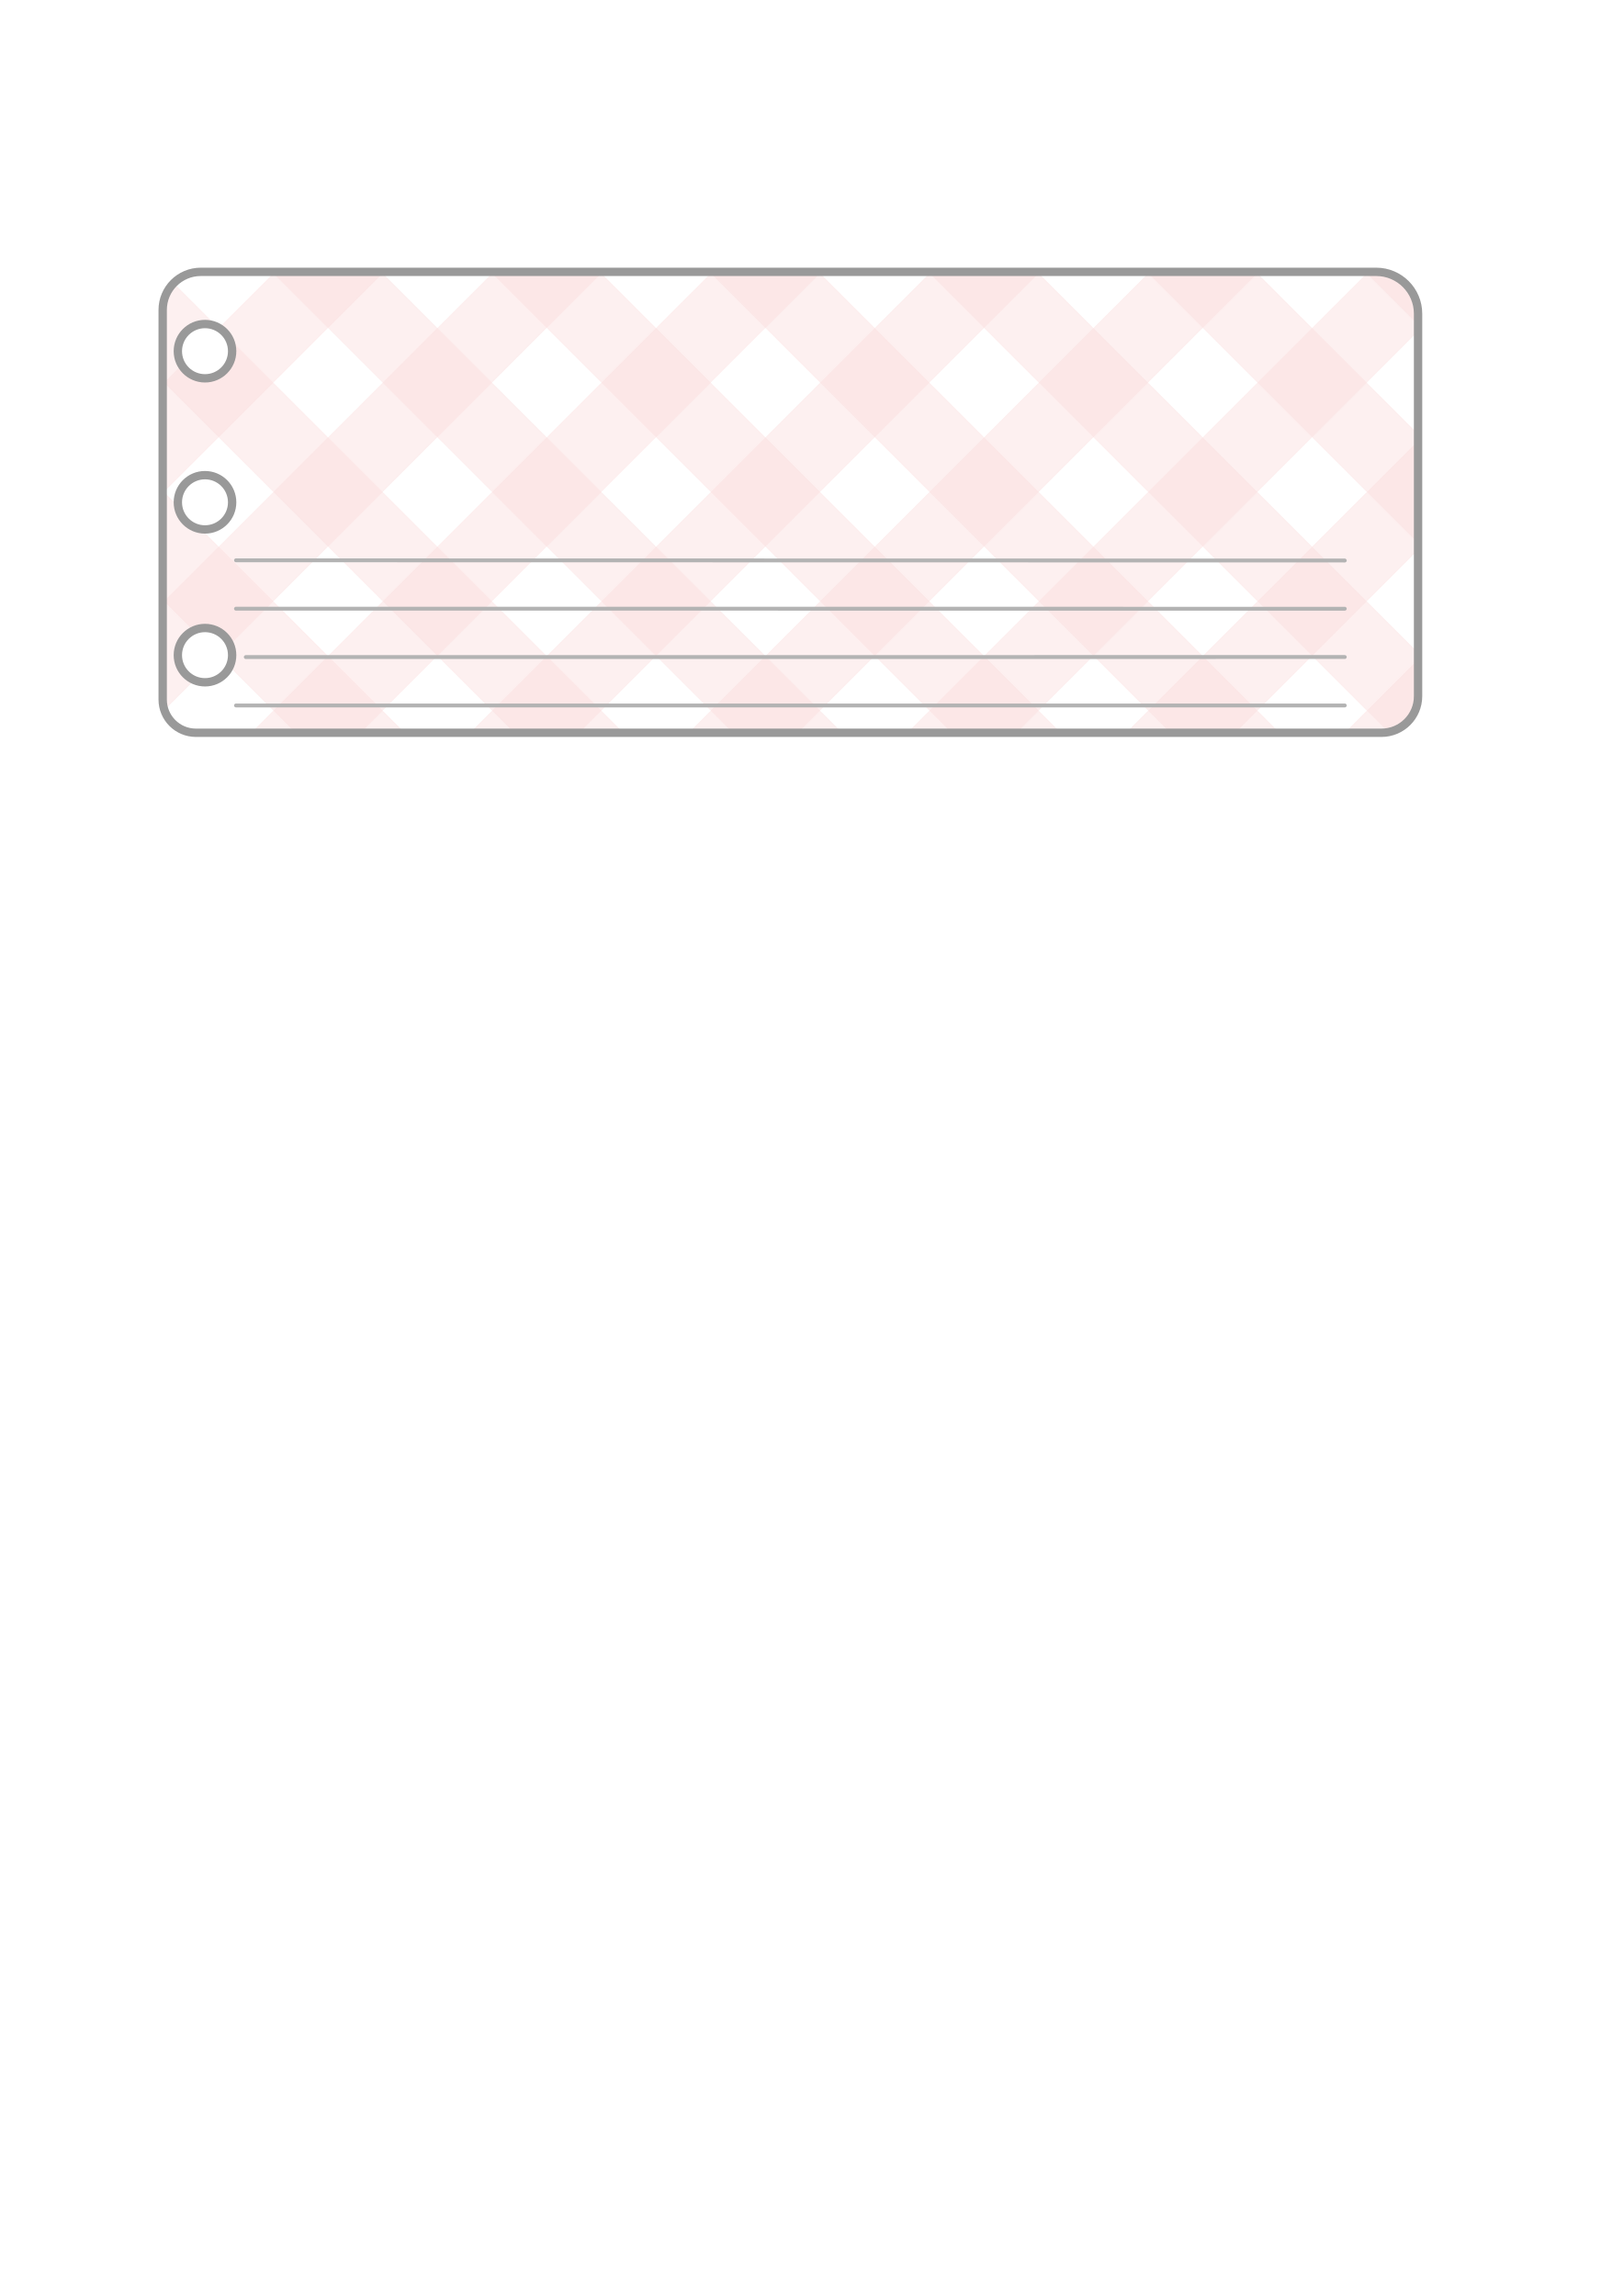
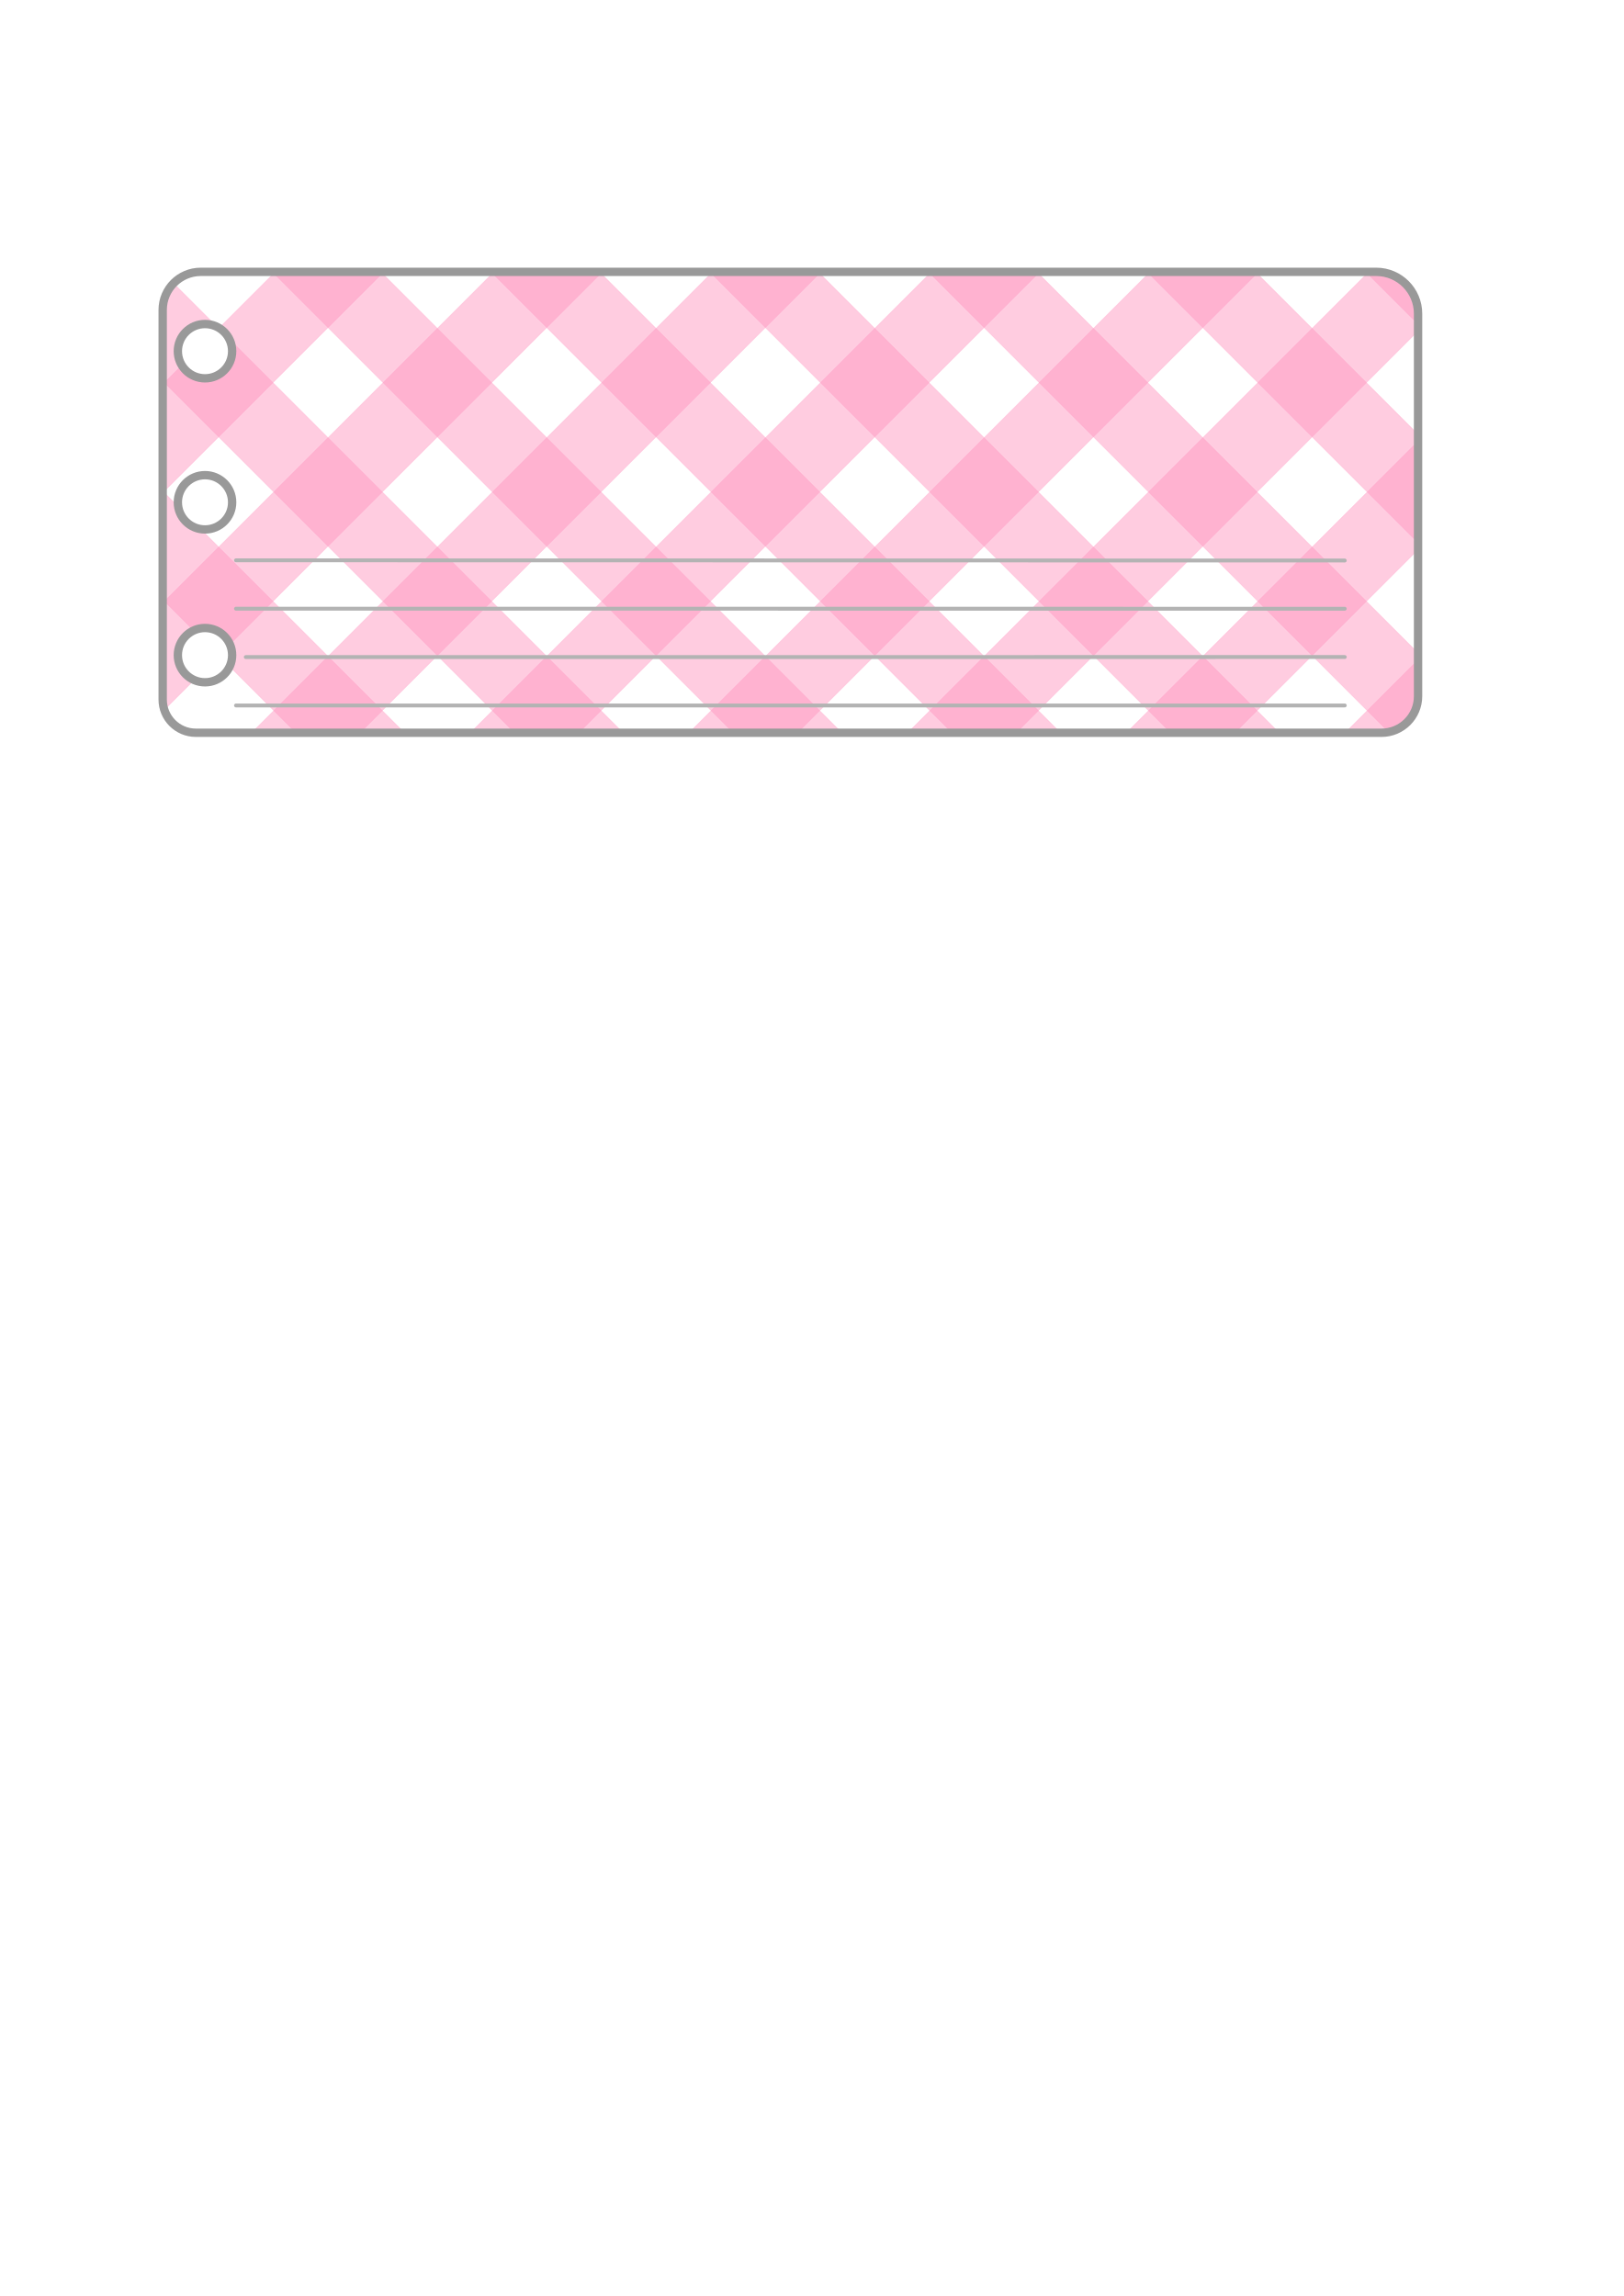
<svg xmlns="http://www.w3.org/2000/svg" xmlns:xlink="http://www.w3.org/1999/xlink" width="210mm" height="297mm" viewBox="0 0 210 297" version="1.1" id="svg1">
  <defs id="defs1">
    <pattern xlink:href="#Grid" id="pattern15" patternTransform="matrix(0.1414214,0.1414214,-0.1414214,0.1414214,0,0)" x="0" y="0" preserveAspectRatio="none" />
-     <pattern patternUnits="userSpaceOnUse" width="100" height="100" id="Grid" patternTransform="scale(0.3,0.3)" style="fill:#f6b2b2">
+     <pattern patternUnits="userSpaceOnUse" width="100" height="100" id="Grid" patternTransform="scale(0.3,0.3)" style="fill:#ff0066">
      <g id="g63950">
        <rect style="fill-opacity:0.5;stroke:none;stroke-width:1;stroke-dasharray:none" id="rect62492" width="50" height="100" x="50" y="0" />
        <rect style="fill-opacity:0.5;stroke:none;stroke-width:1;stroke-dasharray:none" id="rect63583" width="50" height="100" x="-100" y="0" transform="rotate(-90)" />
      </g>
    </pattern>
  </defs>
  <g id="layer1">
    <path id="rect1" style="mix-blend-mode:normal;fill:url(#pattern15);fill-opacity:1;stroke:#000000;stroke-width:1.08;stroke-linecap:round;opacity:0.4" d="M 25.969 35.165 A 4.929 4.929 0 0 0 21.04 40.094 L 21.04 90.492 A 4.295 4.295 0 0 0 25.334 94.787 L 178.675 94.787 A 4.729 4.729 0 0 0 183.404 90.058 L 183.404 40.578 A 5.413 5.413 0 0 0 177.992 35.165 L 25.969 35.165 z M 26.513 41.916 A 3.512 3.512 0 0 1 30.025 45.427 A 3.512 3.512 0 0 1 26.513 48.939 A 3.512 3.512 0 0 1 23.002 45.427 A 3.512 3.512 0 0 1 26.513 41.916 z M 26.513 61.464 A 3.512 3.512 0 0 1 30.025 64.976 A 3.512 3.512 0 0 1 26.513 68.487 A 3.512 3.512 0 0 1 23.002 64.976 A 3.512 3.512 0 0 1 26.513 61.464 z M 26.513 81.235 A 3.512 3.512 0 0 1 30.025 84.746 A 3.512 3.512 0 0 1 26.513 88.258 A 3.512 3.512 0 0 1 23.002 84.746 A 3.512 3.512 0 0 1 26.513 81.235 z " />
    <path style="fill:none;stroke:#b3b3b3;stroke-width:0.5;stroke-linecap:round;stroke-dasharray:none" d="m 30.521,72.479 143.402,0.028" id="path9" />
    <path style="fill:none;stroke:#b3b3b3;stroke-width:0.5;stroke-linecap:round;stroke-dasharray:none" d="m 30.521,78.738 143.402,0.004" id="path9-6" />
    <path style="fill:none;stroke:#b3b3b3;stroke-width:0.5;stroke-linecap:round;stroke-dasharray:none" d="M 31.789,84.996 173.923,84.988" id="path9-61" />
    <path style="fill:none;stroke:#b3b3b3;stroke-width:0.5;stroke-linecap:round;stroke-dasharray:none" d="m 30.521,91.255 143.402,-5e-6" id="path9-2" />
  </g>
</svg>
